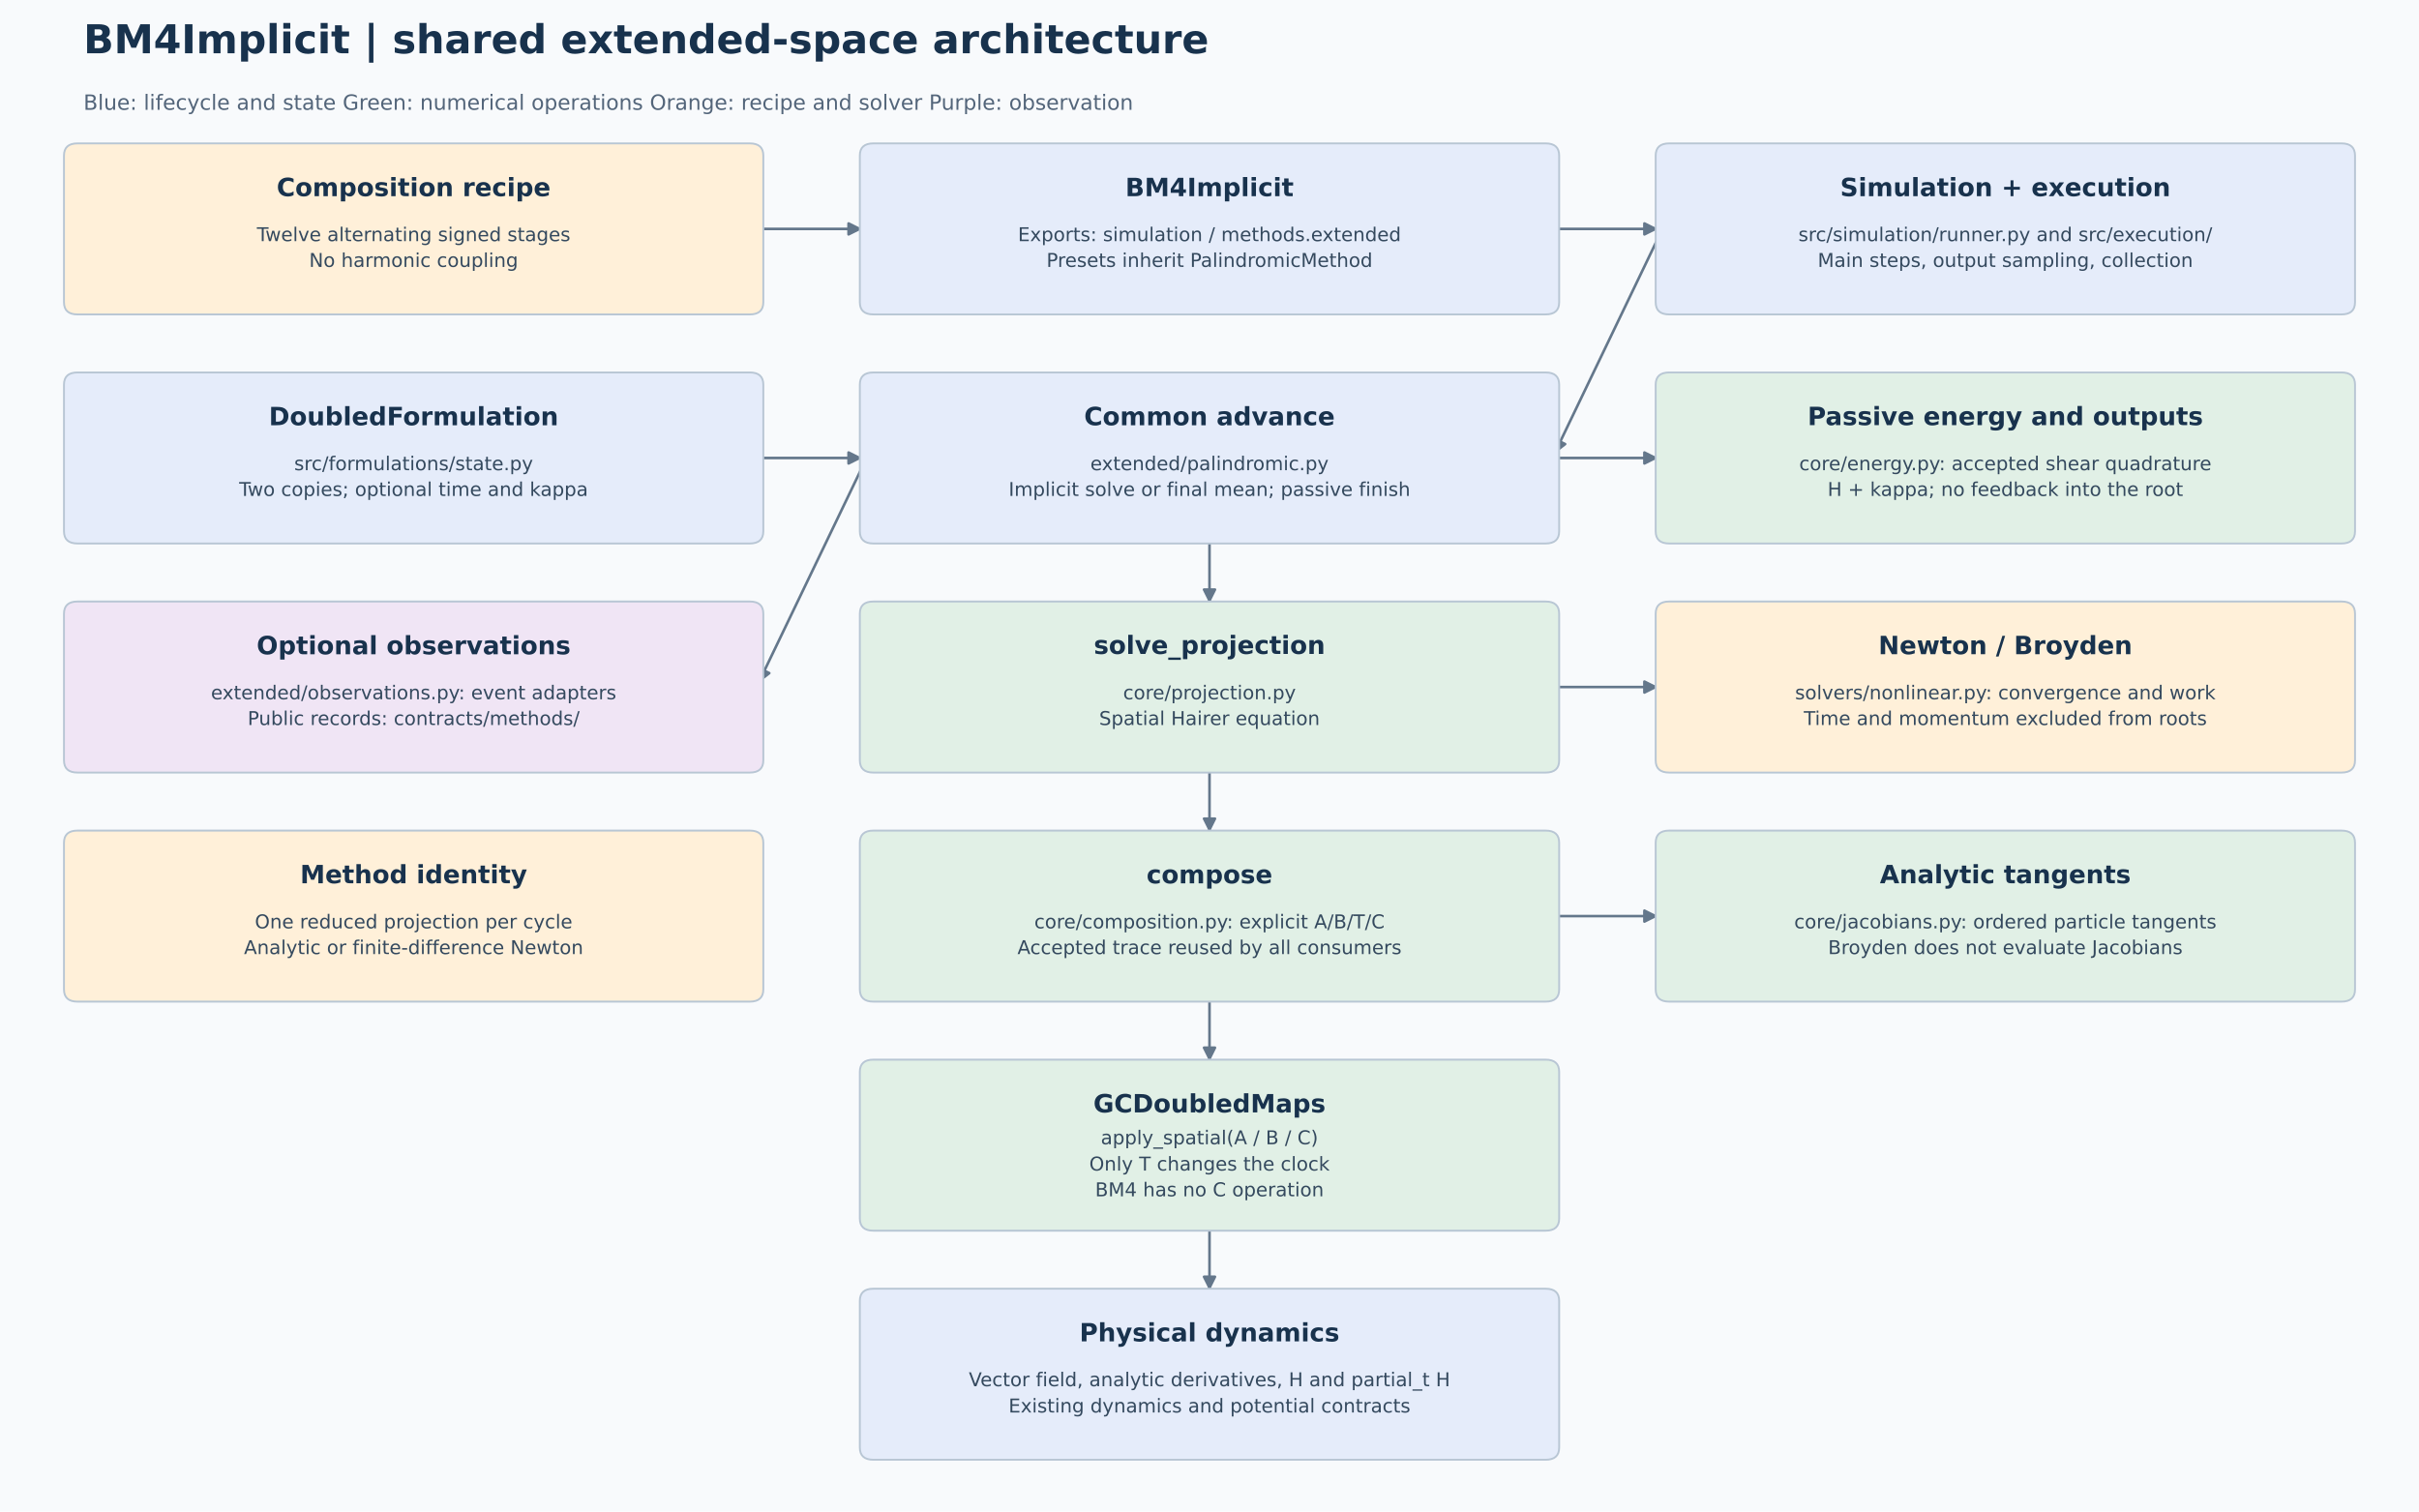
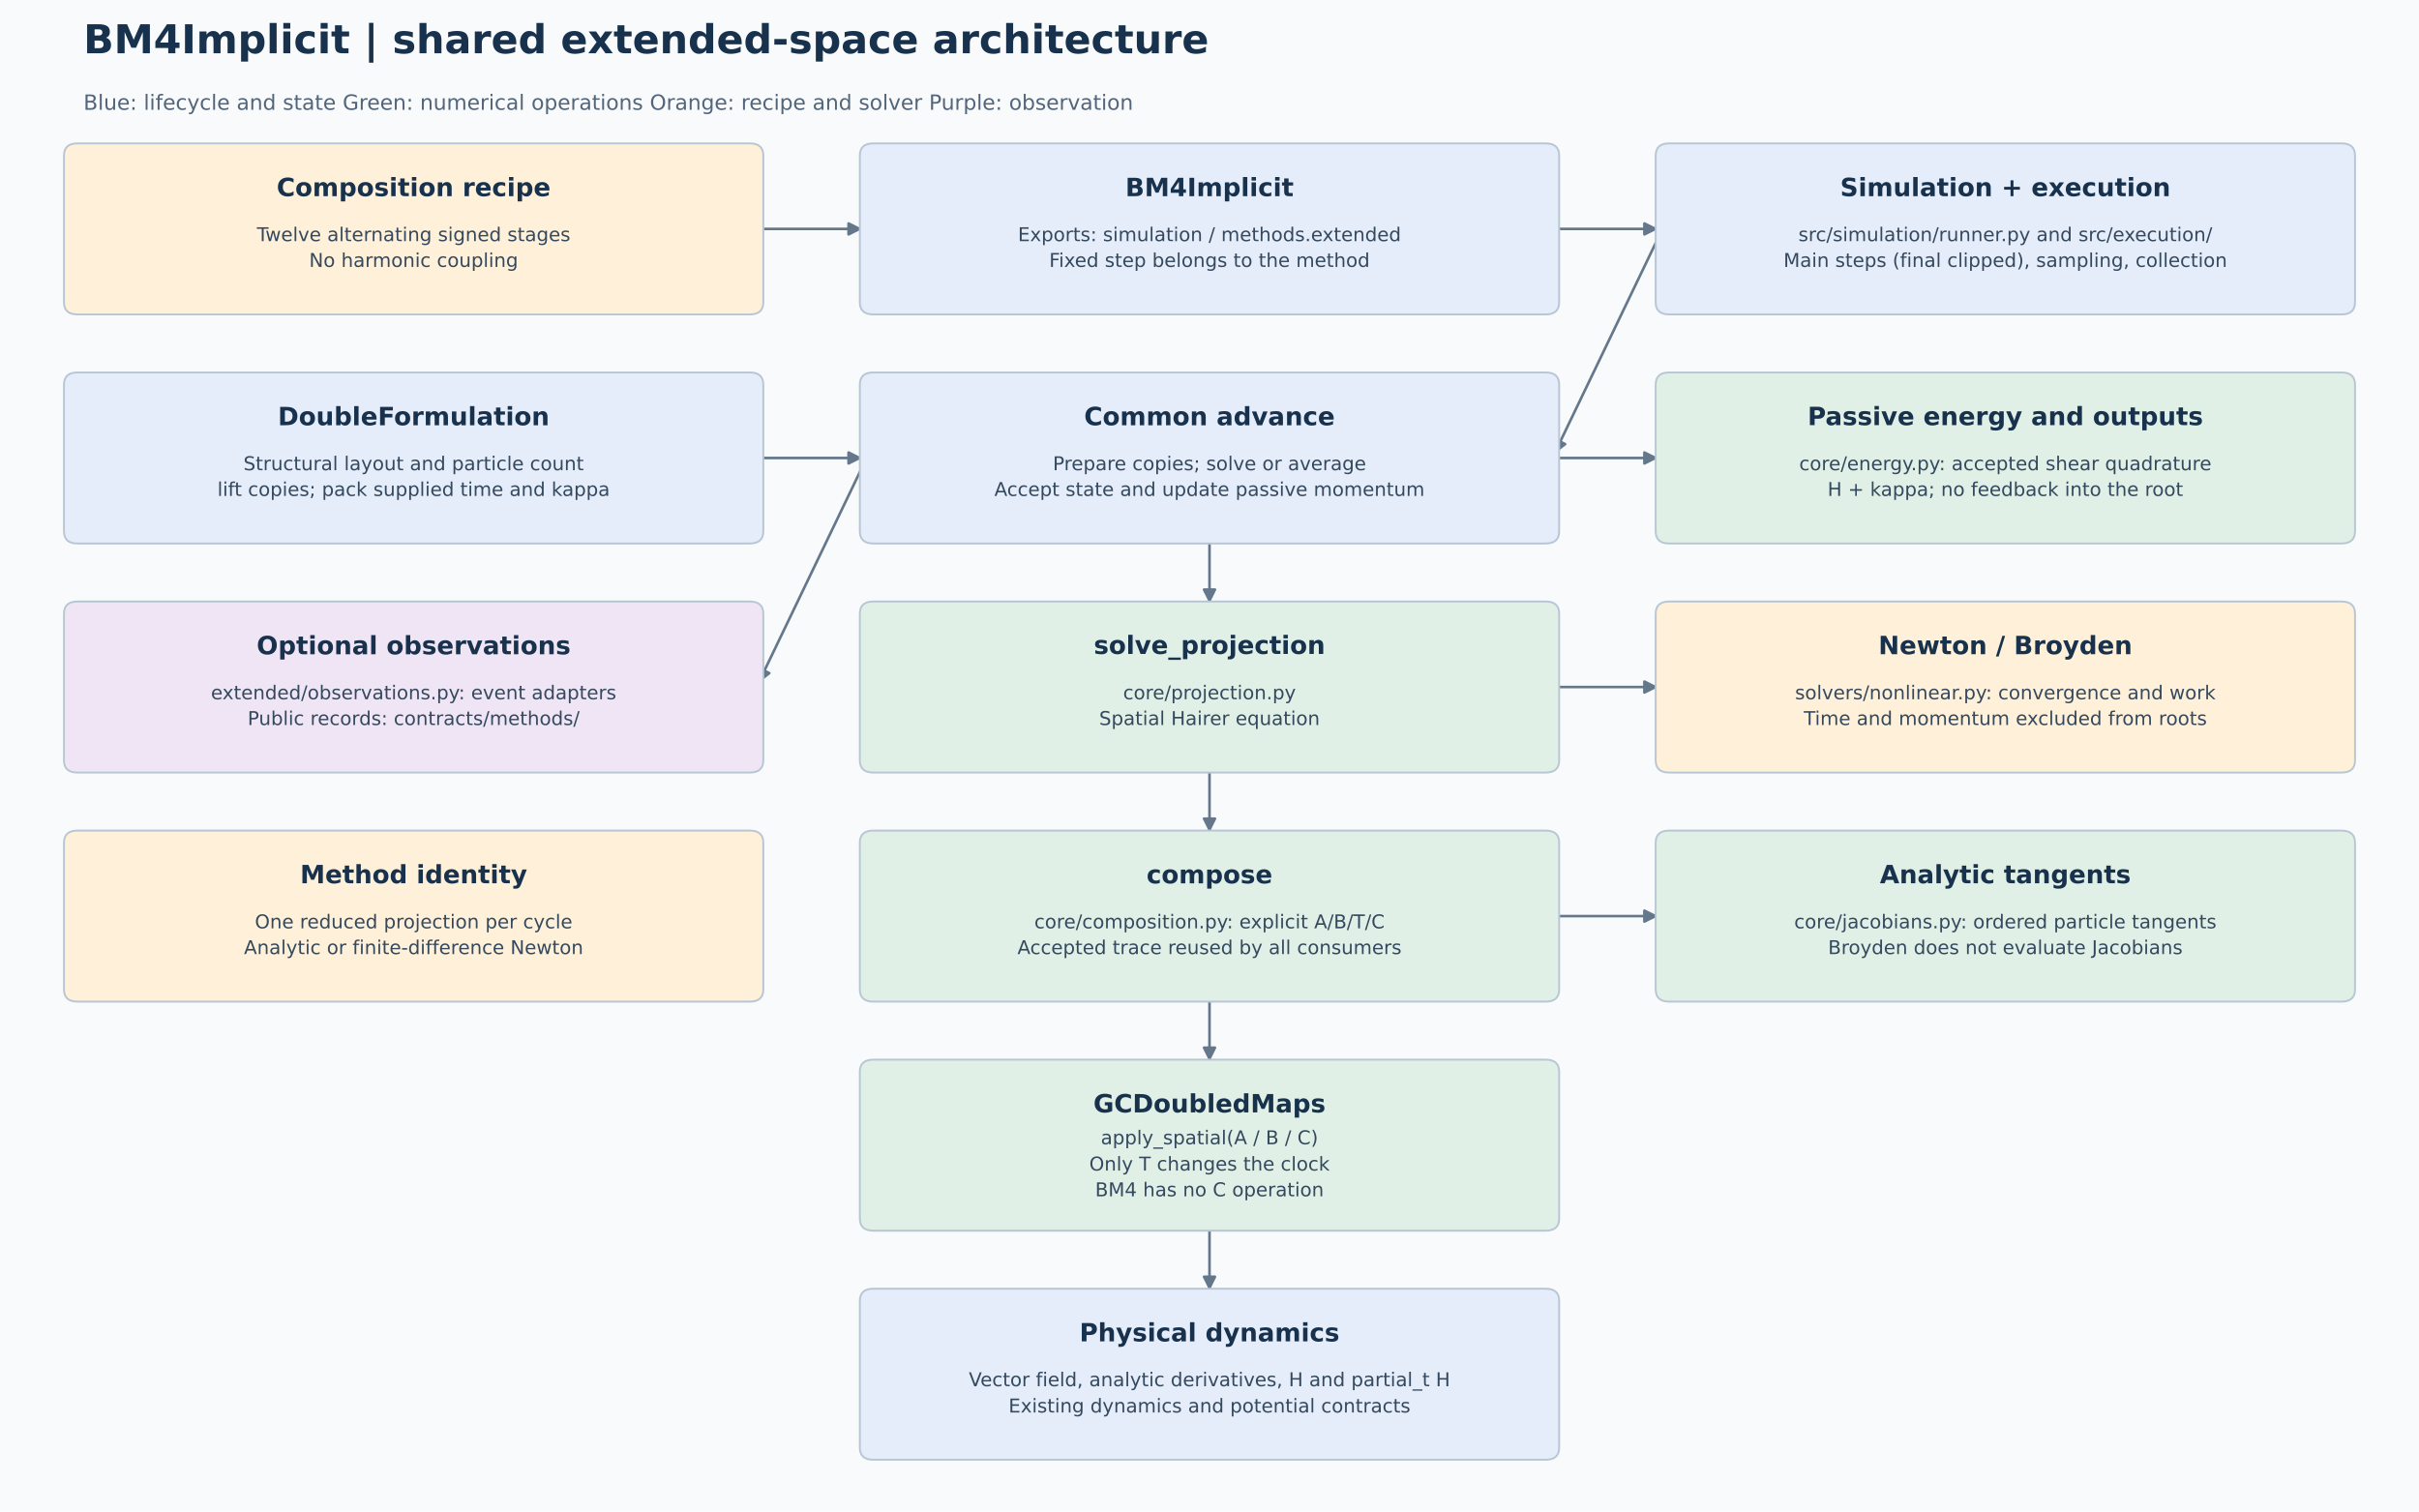
<svg xmlns="http://www.w3.org/2000/svg" width="1152pt" height="720pt" viewBox="0 0 1152 720" version="1.1">
  <defs>
    <style type="text/css">*{stroke-linejoin: round; stroke-linecap: butt}</style>
  </defs>
  <g id="figure_1">
    <g id="patch_1">
      <path d="M 0 720 L 1152 720 L 1152 0 L 0 0 z " style="fill: #f8fafc" />
    </g>
    <g id="axes_1">
      <g id="patch_2">
        <path d="M 362.288 109.039 Q 386.497 109.039 409.309 109.039 " clip-path="url(#pb098db616b)" style="fill: none; stroke: #64778b; stroke-width: 1.25; stroke-linecap: round" />
        <path d="M 404.109 106.439 L 409.309 109.039 L 404.109 111.639 z " clip-path="url(#pb098db616b)" style="fill: #64778b; stroke: #64778b; stroke-width: 1.25; stroke-linecap: round" />
      </g>
      <g id="patch_3">
        <path d="M 741.296 109.039 Q 765.505 109.039 788.317 109.039 " clip-path="url(#pb098db616b)" style="fill: none; stroke: #64778b; stroke-width: 1.25; stroke-linecap: round" />
        <path d="M 783.117 106.439 L 788.317 109.039 L 783.117 111.639 z " clip-path="url(#pb098db616b)" style="fill: #64778b; stroke: #64778b; stroke-width: 1.25; stroke-linecap: round" />
      </g>
      <g id="patch_4">
        <path d="M 790.847 110.841 Q 765.505 163.594 740.768 215.088 " clip-path="url(#pb098db616b)" style="fill: none; stroke: #64778b; stroke-width: 1.25; stroke-linecap: round" />
        <path d="M 745.363 211.527 L 740.768 215.088 L 740.676 209.275 z " clip-path="url(#pb098db616b)" style="fill: #64778b; stroke: #64778b; stroke-width: 1.25; stroke-linecap: round" />
      </g>
      <g id="patch_5">
        <path d="M 362.288 218.153 Q 386.497 218.153 409.309 218.153 " clip-path="url(#pb098db616b)" style="fill: none; stroke: #64778b; stroke-width: 1.25; stroke-linecap: round" />
        <path d="M 404.109 215.553 L 409.309 218.153 L 404.109 220.753 z " clip-path="url(#pb098db616b)" style="fill: #64778b; stroke: #64778b; stroke-width: 1.25; stroke-linecap: round" />
      </g>
      <g id="patch_6">
        <path d="M 576 257.976 Q 576 272.707 576 286.041 " clip-path="url(#pb098db616b)" style="fill: none; stroke: #64778b; stroke-width: 1.25; stroke-linecap: round" />
        <path d="M 578.6 280.841 L 576 286.041 L 573.4 280.841 z " clip-path="url(#pb098db616b)" style="fill: #64778b; stroke: #64778b; stroke-width: 1.25; stroke-linecap: round" />
      </g>
      <g id="patch_7">
        <path d="M 741.296 218.153 Q 765.505 218.153 788.317 218.153 " clip-path="url(#pb098db616b)" style="fill: none; stroke: #64778b; stroke-width: 1.25; stroke-linecap: round" />
        <path d="M 783.117 215.553 L 788.317 218.153 L 783.117 220.753 z " clip-path="url(#pb098db616b)" style="fill: #64778b; stroke: #64778b; stroke-width: 1.25; stroke-linecap: round" />
      </g>
      <g id="patch_8">
        <path d="M 411.839 219.954 Q 386.497 272.708 361.76 324.202 " clip-path="url(#pb098db616b)" style="fill: none; stroke: #64778b; stroke-width: 1.25; stroke-linecap: round" />
        <path d="M 366.355 320.64 L 361.76 324.202 L 361.668 318.389 z " clip-path="url(#pb098db616b)" style="fill: #64778b; stroke: #64778b; stroke-width: 1.25; stroke-linecap: round" />
      </g>
      <g id="patch_9">
        <path d="M 576 367.089 Q 576 381.821 576 395.155 " clip-path="url(#pb098db616b)" style="fill: none; stroke: #64778b; stroke-width: 1.25; stroke-linecap: round" />
        <path d="M 578.6 389.955 L 576 395.155 L 573.4 389.955 z " clip-path="url(#pb098db616b)" style="fill: #64778b; stroke: #64778b; stroke-width: 1.25; stroke-linecap: round" />
      </g>
      <g id="patch_10">
        <path d="M 741.296 327.266 Q 765.505 327.266 788.317 327.266 " clip-path="url(#pb098db616b)" style="fill: none; stroke: #64778b; stroke-width: 1.25; stroke-linecap: round" />
        <path d="M 783.117 324.666 L 788.317 327.266 L 783.117 329.866 z " clip-path="url(#pb098db616b)" style="fill: #64778b; stroke: #64778b; stroke-width: 1.25; stroke-linecap: round" />
      </g>
      <g id="patch_11">
        <path d="M 741.296 436.379 Q 765.505 436.379 788.317 436.379 " clip-path="url(#pb098db616b)" style="fill: none; stroke: #64778b; stroke-width: 1.25; stroke-linecap: round" />
        <path d="M 783.117 433.779 L 788.317 436.379 L 783.117 438.979 z " clip-path="url(#pb098db616b)" style="fill: #64778b; stroke: #64778b; stroke-width: 1.25; stroke-linecap: round" />
      </g>
      <g id="patch_12">
        <path d="M 576 476.203 Q 576 490.934 576 504.268 " clip-path="url(#pb098db616b)" style="fill: none; stroke: #64778b; stroke-width: 1.25; stroke-linecap: round" />
        <path d="M 578.6 499.068 L 576 504.268 L 573.4 499.068 z " clip-path="url(#pb098db616b)" style="fill: #64778b; stroke: #64778b; stroke-width: 1.25; stroke-linecap: round" />
      </g>
      <g id="patch_13">
        <path d="M 576 585.316 Q 576 600.048 576 613.382 " clip-path="url(#pb098db616b)" style="fill: none; stroke: #64778b; stroke-width: 1.25; stroke-linecap: round" />
        <path d="M 578.6 608.182 L 576 613.382 L 573.4 608.182 z " clip-path="url(#pb098db616b)" style="fill: #64778b; stroke: #64778b; stroke-width: 1.25; stroke-linecap: round" />
      </g>
      <g id="patch_14">
        <path d="M 36.922 149.775 L 357.062 149.775 Q 363.514 149.775 363.514 143.955 L 363.514 74.123 Q 363.514 68.304 357.062 68.304 L 36.922 68.304 Q 30.47 68.304 30.47 74.123 L 30.47 143.955 Q 30.47 149.775 36.922 149.775 z " clip-path="url(#pb098db616b)" style="fill: #fff0d9; stroke: #b8c6d4; stroke-width: 0.9; stroke-linejoin: miter" />
      </g>
      <g id="patch_15">
        <path d="M 415.93 149.775 L 736.07 149.775 Q 742.522 149.775 742.522 143.955 L 742.522 74.123 Q 742.522 68.304 736.07 68.304 L 415.93 68.304 Q 409.478 68.304 409.478 74.123 L 409.478 143.955 Q 409.478 149.775 415.93 149.775 z " clip-path="url(#pb098db616b)" style="fill: #e5ecfa; stroke: #b8c6d4; stroke-width: 0.9; stroke-linejoin: miter" />
      </g>
      <g id="patch_16">
        <path d="M 794.938 149.775 L 1115.078 149.775 Q 1121.53 149.775 1121.53 143.955 L 1121.53 74.123 Q 1121.53 68.304 1115.078 68.304 L 794.938 68.304 Q 788.486 68.304 788.486 74.123 L 788.486 143.955 Q 788.486 149.775 794.938 149.775 z " clip-path="url(#pb098db616b)" style="fill: #e5ecfa; stroke: #b8c6d4; stroke-width: 0.9; stroke-linejoin: miter" />
      </g>
      <g id="patch_17">
        <path d="M 36.922 258.888 L 357.062 258.888 Q 363.514 258.888 363.514 253.069 L 363.514 183.236 Q 363.514 177.417 357.062 177.417 L 36.922 177.417 Q 30.47 177.417 30.47 183.236 L 30.47 253.069 Q 30.47 258.888 36.922 258.888 z " clip-path="url(#pb098db616b)" style="fill: #e5ecfa; stroke: #b8c6d4; stroke-width: 0.9; stroke-linejoin: miter" />
      </g>
      <g id="patch_18">
        <path d="M 415.93 258.888 L 736.07 258.888 Q 742.522 258.888 742.522 253.069 L 742.522 183.236 Q 742.522 177.417 736.07 177.417 L 415.93 177.417 Q 409.478 177.417 409.478 183.236 L 409.478 253.069 Q 409.478 258.888 415.93 258.888 z " clip-path="url(#pb098db616b)" style="fill: #e5ecfa; stroke: #b8c6d4; stroke-width: 0.9; stroke-linejoin: miter" />
      </g>
      <g id="patch_19">
        <path d="M 794.938 258.888 L 1115.078 258.888 Q 1121.53 258.888 1121.53 253.069 L 1121.53 183.236 Q 1121.53 177.417 1115.078 177.417 L 794.938 177.417 Q 788.486 177.417 788.486 183.236 L 788.486 253.069 Q 788.486 258.888 794.938 258.888 z " clip-path="url(#pb098db616b)" style="fill: #e1f0e6; stroke: #b8c6d4; stroke-width: 0.9; stroke-linejoin: miter" />
      </g>
      <g id="patch_20">
        <path d="M 36.922 368.002 L 357.062 368.002 Q 363.514 368.002 363.514 362.182 L 363.514 292.35 Q 363.514 286.53 357.062 286.53 L 36.922 286.53 Q 30.47 286.53 30.47 292.35 L 30.47 362.182 Q 30.47 368.002 36.922 368.002 z " clip-path="url(#pb098db616b)" style="fill: #f0e5f5; stroke: #b8c6d4; stroke-width: 0.9; stroke-linejoin: miter" />
      </g>
      <g id="patch_21">
        <path d="M 415.93 368.002 L 736.07 368.002 Q 742.522 368.002 742.522 362.182 L 742.522 292.35 Q 742.522 286.53 736.07 286.53 L 415.93 286.53 Q 409.478 286.53 409.478 292.35 L 409.478 362.182 Q 409.478 368.002 415.93 368.002 z " clip-path="url(#pb098db616b)" style="fill: #e1f0e6; stroke: #b8c6d4; stroke-width: 0.9; stroke-linejoin: miter" />
      </g>
      <g id="patch_22">
        <path d="M 794.938 368.002 L 1115.078 368.002 Q 1121.53 368.002 1121.53 362.182 L 1121.53 292.35 Q 1121.53 286.53 1115.078 286.53 L 794.938 286.53 Q 788.486 286.53 788.486 292.35 L 788.486 362.182 Q 788.486 368.002 794.938 368.002 z " clip-path="url(#pb098db616b)" style="fill: #fff0d9; stroke: #b8c6d4; stroke-width: 0.9; stroke-linejoin: miter" />
      </g>
      <g id="patch_23">
        <path d="M 36.922 477.115 L 357.062 477.115 Q 363.514 477.115 363.514 471.296 L 363.514 401.463 Q 363.514 395.644 357.062 395.644 L 36.922 395.644 Q 30.47 395.644 30.47 401.463 L 30.47 471.296 Q 30.47 477.115 36.922 477.115 z " clip-path="url(#pb098db616b)" style="fill: #fff0d9; stroke: #b8c6d4; stroke-width: 0.9; stroke-linejoin: miter" />
      </g>
      <g id="patch_24">
        <path d="M 415.93 477.115 L 736.07 477.115 Q 742.522 477.115 742.522 471.296 L 742.522 401.463 Q 742.522 395.644 736.07 395.644 L 415.93 395.644 Q 409.478 395.644 409.478 401.463 L 409.478 471.296 Q 409.478 477.115 415.93 477.115 z " clip-path="url(#pb098db616b)" style="fill: #e1f0e6; stroke: #b8c6d4; stroke-width: 0.9; stroke-linejoin: miter" />
      </g>
      <g id="patch_25">
        <path d="M 794.938 477.115 L 1115.078 477.115 Q 1121.53 477.115 1121.53 471.296 L 1121.53 401.463 Q 1121.53 395.644 1115.078 395.644 L 794.938 395.644 Q 788.486 395.644 788.486 401.463 L 788.486 471.296 Q 788.486 477.115 794.938 477.115 z " clip-path="url(#pb098db616b)" style="fill: #e1f0e6; stroke: #b8c6d4; stroke-width: 0.9; stroke-linejoin: miter" />
      </g>
      <g id="patch_26">
        <path d="M 415.93 586.228 L 736.07 586.228 Q 742.522 586.228 742.522 580.409 L 742.522 510.576 Q 742.522 504.757 736.07 504.757 L 415.93 504.757 Q 409.478 504.757 409.478 510.576 L 409.478 580.409 Q 409.478 586.228 415.93 586.228 z " clip-path="url(#pb098db616b)" style="fill: #e1f0e6; stroke: #b8c6d4; stroke-width: 0.9; stroke-linejoin: miter" />
      </g>
      <g id="patch_27">
        <path d="M 415.93 695.342 L 736.07 695.342 Q 742.522 695.342 742.522 689.522 L 742.522 619.69 Q 742.522 613.871 736.07 613.871 L 415.93 613.871 Q 409.478 613.871 409.478 619.69 L 409.478 689.522 Q 409.478 695.342 415.93 695.342 z " clip-path="url(#pb098db616b)" style="fill: #e5ecfa; stroke: #b8c6d4; stroke-width: 0.9; stroke-linejoin: miter" />
      </g>
      <g id="text_1">
        <text style="font-weight: 700; font-size: 19px; font-family: 'DejaVu Sans', 'Bitstream Vera Sans', 'Computer Modern Sans Serif', 'Lucida Grande', 'Verdana', 'Geneva', 'Lucid', 'Arial', 'Helvetica', 'Avant Garde', sans-serif; text-anchor: start; fill: #18324d" x="39.744" y="25.386" transform="rotate(-0 39.744 25.38557)">BM4Implicit | shared extended-space architecture</text>
      </g>
      <g id="text_2">
        <text style="font-size: 10px; font-family: 'DejaVu Sans', 'Bitstream Vera Sans', 'Computer Modern Sans Serif', 'Lucida Grande', 'Verdana', 'Geneva', 'Lucid', 'Arial', 'Helvetica', 'Avant Garde', sans-serif; text-anchor: start; fill: #53657a" x="39.744" y="52.3" transform="rotate(-0 39.744 52.30021)">Blue: lifecycle and state    Green: numerical operations    Orange: recipe and solver    Purple: observation</text>
      </g>
      <g id="text_3">
        <text style="font-weight: 700; font-size: 12px; font-family: 'DejaVu Sans', 'Bitstream Vera Sans', 'Computer Modern Sans Serif', 'Lucida Grande', 'Verdana', 'Geneva', 'Lucid', 'Arial', 'Helvetica', 'Avant Garde', sans-serif; text-anchor: middle; fill: #18324d" x="196.992" y="93.437" transform="rotate(-0 196.992 93.43744)">Composition recipe</text>
      </g>
      <g id="text_4">
        <text style="font-size: 9.1px; font-family: 'DejaVu Sans', 'Bitstream Vera Sans', 'Computer Modern Sans Serif', 'Lucida Grande', 'Verdana', 'Geneva', 'Lucid', 'Arial', 'Helvetica', 'Avant Garde', sans-serif; fill: #34495e" transform="translate(122.3343 114.8745)">Twelve alternating signed stages</text>
        <text style="font-size: 9.1px; font-family: 'DejaVu Sans', 'Bitstream Vera Sans', 'Computer Modern Sans Serif', 'Lucida Grande', 'Verdana', 'Geneva', 'Lucid', 'Arial', 'Helvetica', 'Avant Garde', sans-serif; fill: #34495e" transform="translate(147.2257 127.1389)">No harmonic coupling</text>
      </g>
      <g id="text_5">
        <text style="font-weight: 700; font-size: 12px; font-family: 'DejaVu Sans', 'Bitstream Vera Sans', 'Computer Modern Sans Serif', 'Lucida Grande', 'Verdana', 'Geneva', 'Lucid', 'Arial', 'Helvetica', 'Avant Garde', sans-serif; text-anchor: middle; fill: #18324d" x="576" y="93.437" transform="rotate(-0 576 93.43744)">BM4Implicit</text>
      </g>
      <g id="text_6">
        <text style="font-size: 9.1px; font-family: 'DejaVu Sans', 'Bitstream Vera Sans', 'Computer Modern Sans Serif', 'Lucida Grande', 'Verdana', 'Geneva', 'Lucid', 'Arial', 'Helvetica', 'Avant Garde', sans-serif; fill: #34495e" transform="translate(484.7689 114.8745)">Exports: simulation / methods.extended</text>
-         <text style="font-size: 9.1px; font-family: 'DejaVu Sans', 'Bitstream Vera Sans', 'Computer Modern Sans Serif', 'Lucida Grande', 'Verdana', 'Geneva', 'Lucid', 'Arial', 'Helvetica', 'Avant Garde', sans-serif; fill: #34495e" transform="translate(498.3606 127.1389)">Presets inherit PalindromicMethod</text>
+         <text style="font-size: 9.1px; font-family: 'DejaVu Sans', 'Bitstream Vera Sans', 'Computer Modern Sans Serif', 'Lucida Grande', 'Verdana', 'Geneva', 'Lucid', 'Arial', 'Helvetica', 'Avant Garde', sans-serif; fill: #34495e" transform="translate(499.6524 127.1389)">Fixed step belongs to the method</text>
      </g>
      <g id="text_7">
        <text style="font-weight: 700; font-size: 12px; font-family: 'DejaVu Sans', 'Bitstream Vera Sans', 'Computer Modern Sans Serif', 'Lucida Grande', 'Verdana', 'Geneva', 'Lucid', 'Arial', 'Helvetica', 'Avant Garde', sans-serif; text-anchor: middle; fill: #18324d" x="955.008" y="93.437" transform="rotate(-0 955.008 93.43744)">Simulation + execution</text>
      </g>
      <g id="text_8">
        <text style="font-size: 9.1px; font-family: 'DejaVu Sans', 'Bitstream Vera Sans', 'Computer Modern Sans Serif', 'Lucida Grande', 'Verdana', 'Geneva', 'Lucid', 'Arial', 'Helvetica', 'Avant Garde', sans-serif; fill: #34495e" transform="translate(856.4514 114.8745)">src/simulation/runner.py and src/execution/</text>
-         <text style="font-size: 9.1px; font-family: 'DejaVu Sans', 'Bitstream Vera Sans', 'Computer Modern Sans Serif', 'Lucida Grande', 'Verdana', 'Geneva', 'Lucid', 'Arial', 'Helvetica', 'Avant Garde', sans-serif; fill: #34495e" transform="translate(865.6403 127.1389)">Main steps, output sampling, collection</text>
+         <text style="font-size: 9.1px; font-family: 'DejaVu Sans', 'Bitstream Vera Sans', 'Computer Modern Sans Serif', 'Lucida Grande', 'Verdana', 'Geneva', 'Lucid', 'Arial', 'Helvetica', 'Avant Garde', sans-serif; fill: #34495e" transform="translate(849.3542 127.1389)">Main steps (final clipped), sampling, collection</text>
      </g>
      <g id="text_9">
-         <text style="font-weight: 700; font-size: 12px; font-family: 'DejaVu Sans', 'Bitstream Vera Sans', 'Computer Modern Sans Serif', 'Lucida Grande', 'Verdana', 'Geneva', 'Lucid', 'Arial', 'Helvetica', 'Avant Garde', sans-serif; text-anchor: middle; fill: #18324d" x="196.992" y="202.551" transform="rotate(-0 196.992 202.5508)">DoubledFormulation</text>
+         <text style="font-weight: 700; font-size: 12px; font-family: 'DejaVu Sans', 'Bitstream Vera Sans', 'Computer Modern Sans Serif', 'Lucida Grande', 'Verdana', 'Geneva', 'Lucid', 'Arial', 'Helvetica', 'Avant Garde', sans-serif; text-anchor: middle; fill: #18324d" x="196.992" y="202.551" transform="rotate(-0 196.992 202.5508)">DoubleFormulation</text>
      </g>
      <g id="text_10">
-         <text style="font-size: 9.1px; font-family: 'DejaVu Sans', 'Bitstream Vera Sans', 'Computer Modern Sans Serif', 'Lucida Grande', 'Verdana', 'Geneva', 'Lucid', 'Arial', 'Helvetica', 'Avant Garde', sans-serif; fill: #34495e" transform="translate(140.1028 223.9879)">src/formulations/state.py</text>
-         <text style="font-size: 9.1px; font-family: 'DejaVu Sans', 'Bitstream Vera Sans', 'Computer Modern Sans Serif', 'Lucida Grande', 'Verdana', 'Geneva', 'Lucid', 'Arial', 'Helvetica', 'Avant Garde', sans-serif; fill: #34495e" transform="translate(113.8983 236.2523)">Two copies; optional time and kappa</text>
+         <text style="font-size: 9.1px; font-family: 'DejaVu Sans', 'Bitstream Vera Sans', 'Computer Modern Sans Serif', 'Lucida Grande', 'Verdana', 'Geneva', 'Lucid', 'Arial', 'Helvetica', 'Avant Garde', sans-serif; fill: #34495e" transform="translate(115.9352 223.9879)">Structural layout and particle count</text>
+         <text style="font-size: 9.1px; font-family: 'DejaVu Sans', 'Bitstream Vera Sans', 'Computer Modern Sans Serif', 'Lucida Grande', 'Verdana', 'Geneva', 'Lucid', 'Arial', 'Helvetica', 'Avant Garde', sans-serif; fill: #34495e" transform="translate(103.5314 236.2523)">lift copies; pack supplied time and kappa</text>
      </g>
      <g id="text_11">
        <text style="font-weight: 700; font-size: 12px; font-family: 'DejaVu Sans', 'Bitstream Vera Sans', 'Computer Modern Sans Serif', 'Lucida Grande', 'Verdana', 'Geneva', 'Lucid', 'Arial', 'Helvetica', 'Avant Garde', sans-serif; text-anchor: middle; fill: #18324d" x="576" y="202.551" transform="rotate(-0 576 202.5508)">Common advance</text>
      </g>
      <g id="text_12">
-         <text style="font-size: 9.1px; font-family: 'DejaVu Sans', 'Bitstream Vera Sans', 'Computer Modern Sans Serif', 'Lucida Grande', 'Verdana', 'Geneva', 'Lucid', 'Arial', 'Helvetica', 'Avant Garde', sans-serif; fill: #34495e" transform="translate(519.2558 223.9879)">extended/palindromic.py</text>
-         <text style="font-size: 9.1px; font-family: 'DejaVu Sans', 'Bitstream Vera Sans', 'Computer Modern Sans Serif', 'Lucida Grande', 'Verdana', 'Geneva', 'Lucid', 'Arial', 'Helvetica', 'Avant Garde', sans-serif; fill: #34495e" transform="translate(480.3384 236.2523)">Implicit solve or final mean; passive finish</text>
+         <text style="font-size: 9.1px; font-family: 'DejaVu Sans', 'Bitstream Vera Sans', 'Computer Modern Sans Serif', 'Lucida Grande', 'Verdana', 'Geneva', 'Lucid', 'Arial', 'Helvetica', 'Avant Garde', sans-serif; fill: #34495e" transform="translate(501.4049 223.9879)">Prepare copies; solve or average</text>
+         <text style="font-size: 9.1px; font-family: 'DejaVu Sans', 'Bitstream Vera Sans', 'Computer Modern Sans Serif', 'Lucida Grande', 'Verdana', 'Geneva', 'Lucid', 'Arial', 'Helvetica', 'Avant Garde', sans-serif; fill: #34495e" transform="translate(473.5383 236.2523)">Accept state and update passive momentum</text>
      </g>
      <g id="text_13">
        <text style="font-weight: 700; font-size: 12px; font-family: 'DejaVu Sans', 'Bitstream Vera Sans', 'Computer Modern Sans Serif', 'Lucida Grande', 'Verdana', 'Geneva', 'Lucid', 'Arial', 'Helvetica', 'Avant Garde', sans-serif; text-anchor: middle; fill: #18324d" x="955.008" y="202.504" transform="rotate(-0 955.008 202.504)">Passive energy and outputs</text>
      </g>
      <g id="text_14">
        <text style="font-size: 9.1px; font-family: 'DejaVu Sans', 'Bitstream Vera Sans', 'Computer Modern Sans Serif', 'Lucida Grande', 'Verdana', 'Geneva', 'Lucid', 'Arial', 'Helvetica', 'Avant Garde', sans-serif; fill: #34495e" transform="translate(856.8389 223.9879)">core/energy.py: accepted shear quadrature</text>
        <text style="font-size: 9.1px; font-family: 'DejaVu Sans', 'Bitstream Vera Sans', 'Computer Modern Sans Serif', 'Lucida Grande', 'Verdana', 'Geneva', 'Lucid', 'Arial', 'Helvetica', 'Avant Garde', sans-serif; fill: #34495e" transform="translate(870.3368 236.2523)">H + kappa; no feedback into the root</text>
      </g>
      <g id="text_15">
        <text style="font-weight: 700; font-size: 12px; font-family: 'DejaVu Sans', 'Bitstream Vera Sans', 'Computer Modern Sans Serif', 'Lucida Grande', 'Verdana', 'Geneva', 'Lucid', 'Arial', 'Helvetica', 'Avant Garde', sans-serif; text-anchor: middle; fill: #18324d" x="196.992" y="311.664" transform="rotate(-0 196.992 311.6642)">Optional observations</text>
      </g>
      <g id="text_16">
        <text style="font-size: 9.1px; font-family: 'DejaVu Sans', 'Bitstream Vera Sans', 'Computer Modern Sans Serif', 'Lucida Grande', 'Verdana', 'Geneva', 'Lucid', 'Arial', 'Helvetica', 'Avant Garde', sans-serif; fill: #34495e" transform="translate(100.4623 333.1013)">extended/observations.py: event adapters</text>
        <text style="font-size: 9.1px; font-family: 'DejaVu Sans', 'Bitstream Vera Sans', 'Computer Modern Sans Serif', 'Lucida Grande', 'Verdana', 'Geneva', 'Lucid', 'Arial', 'Helvetica', 'Avant Garde', sans-serif; fill: #34495e" transform="translate(117.923 345.3657)">Public records: contracts/methods/</text>
      </g>
      <g id="text_17">
        <text style="font-weight: 700; font-size: 12px; font-family: 'DejaVu Sans', 'Bitstream Vera Sans', 'Computer Modern Sans Serif', 'Lucida Grande', 'Verdana', 'Geneva', 'Lucid', 'Arial', 'Helvetica', 'Avant Garde', sans-serif; text-anchor: middle; fill: #18324d" x="576" y="311.497" transform="rotate(-0 576 311.4974)">solve_projection</text>
      </g>
      <g id="text_18">
        <text style="font-size: 9.1px; font-family: 'DejaVu Sans', 'Bitstream Vera Sans', 'Computer Modern Sans Serif', 'Lucida Grande', 'Verdana', 'Geneva', 'Lucid', 'Arial', 'Helvetica', 'Avant Garde', sans-serif; fill: #34495e" transform="translate(534.8644 333.1013)">core/projection.py</text>
        <text style="font-size: 9.1px; font-family: 'DejaVu Sans', 'Bitstream Vera Sans', 'Computer Modern Sans Serif', 'Lucida Grande', 'Verdana', 'Geneva', 'Lucid', 'Arial', 'Helvetica', 'Avant Garde', sans-serif; fill: #34495e" transform="translate(523.4546 345.3657)">Spatial Hairer equation</text>
      </g>
      <g id="text_19">
        <text style="font-weight: 700; font-size: 12px; font-family: 'DejaVu Sans', 'Bitstream Vera Sans', 'Computer Modern Sans Serif', 'Lucida Grande', 'Verdana', 'Geneva', 'Lucid', 'Arial', 'Helvetica', 'Avant Garde', sans-serif; text-anchor: middle; fill: #18324d" x="955.008" y="311.617" transform="rotate(-0 955.008 311.6174)">Newton / Broyden</text>
      </g>
      <g id="text_20">
        <text style="font-size: 9.1px; font-family: 'DejaVu Sans', 'Bitstream Vera Sans', 'Computer Modern Sans Serif', 'Lucida Grande', 'Verdana', 'Geneva', 'Lucid', 'Arial', 'Helvetica', 'Avant Garde', sans-serif; fill: #34495e" transform="translate(854.8518 333.1013)">solvers/nonlinear.py: convergence and work</text>
        <text style="font-size: 9.1px; font-family: 'DejaVu Sans', 'Bitstream Vera Sans', 'Computer Modern Sans Serif', 'Lucida Grande', 'Verdana', 'Geneva', 'Lucid', 'Arial', 'Helvetica', 'Avant Garde', sans-serif; fill: #34495e" transform="translate(859.0186 345.3657)">Time and momentum excluded from roots</text>
      </g>
      <g id="text_21">
        <text style="font-weight: 700; font-size: 12px; font-family: 'DejaVu Sans', 'Bitstream Vera Sans', 'Computer Modern Sans Serif', 'Lucida Grande', 'Verdana', 'Geneva', 'Lucid', 'Arial', 'Helvetica', 'Avant Garde', sans-serif; text-anchor: middle; fill: #18324d" x="196.992" y="420.731" transform="rotate(-0 196.992 420.7308)">Method identity</text>
      </g>
      <g id="text_22">
        <text style="font-size: 9.1px; font-family: 'DejaVu Sans', 'Bitstream Vera Sans', 'Computer Modern Sans Serif', 'Lucida Grande', 'Verdana', 'Geneva', 'Lucid', 'Arial', 'Helvetica', 'Avant Garde', sans-serif; fill: #34495e" transform="translate(121.3724 442.2147)">One reduced projection per cycle</text>
        <text style="font-size: 9.1px; font-family: 'DejaVu Sans', 'Bitstream Vera Sans', 'Computer Modern Sans Serif', 'Lucida Grande', 'Verdana', 'Geneva', 'Lucid', 'Arial', 'Helvetica', 'Avant Garde', sans-serif; fill: #34495e" transform="translate(116.1854 454.4791)">Analytic or finite-difference Newton</text>
      </g>
      <g id="text_23">
        <text style="font-weight: 700; font-size: 12px; font-family: 'DejaVu Sans', 'Bitstream Vera Sans', 'Computer Modern Sans Serif', 'Lucida Grande', 'Verdana', 'Geneva', 'Lucid', 'Arial', 'Helvetica', 'Avant Garde', sans-serif; text-anchor: middle; fill: #18324d" x="576" y="420.778" transform="rotate(-0 576 420.7776)">compose</text>
      </g>
      <g id="text_24">
        <text style="font-size: 9.1px; font-family: 'DejaVu Sans', 'Bitstream Vera Sans', 'Computer Modern Sans Serif', 'Lucida Grande', 'Verdana', 'Geneva', 'Lucid', 'Arial', 'Helvetica', 'Avant Garde', sans-serif; fill: #34495e" transform="translate(492.5829 442.2147)">core/composition.py: explicit A/B/T/C</text>
        <text style="font-size: 9.1px; font-family: 'DejaVu Sans', 'Bitstream Vera Sans', 'Computer Modern Sans Serif', 'Lucida Grande', 'Verdana', 'Geneva', 'Lucid', 'Arial', 'Helvetica', 'Avant Garde', sans-serif; fill: #34495e" transform="translate(484.5258 454.4791)">Accepted trace reused by all consumers</text>
      </g>
      <g id="text_25">
        <text style="font-weight: 700; font-size: 12px; font-family: 'DejaVu Sans', 'Bitstream Vera Sans', 'Computer Modern Sans Serif', 'Lucida Grande', 'Verdana', 'Geneva', 'Lucid', 'Arial', 'Helvetica', 'Avant Garde', sans-serif; text-anchor: middle; fill: #18324d" x="955.008" y="420.731" transform="rotate(-0 955.008 420.7308)">Analytic tangents</text>
      </g>
      <g id="text_26">
        <text style="font-size: 9.1px; font-family: 'DejaVu Sans', 'Bitstream Vera Sans', 'Computer Modern Sans Serif', 'Lucida Grande', 'Verdana', 'Geneva', 'Lucid', 'Arial', 'Helvetica', 'Avant Garde', sans-serif; fill: #34495e" transform="translate(854.4587 442.2147)">core/jacobians.py: ordered particle tangents</text>
        <text style="font-size: 9.1px; font-family: 'DejaVu Sans', 'Bitstream Vera Sans', 'Computer Modern Sans Serif', 'Lucida Grande', 'Verdana', 'Geneva', 'Lucid', 'Arial', 'Helvetica', 'Avant Garde', sans-serif; fill: #34495e" transform="translate(870.5799 454.4791)">Broyden does not evaluate Jacobians</text>
      </g>
      <g id="text_27">
        <text style="font-weight: 700; font-size: 12px; font-family: 'DejaVu Sans', 'Bitstream Vera Sans', 'Computer Modern Sans Serif', 'Lucida Grande', 'Verdana', 'Geneva', 'Lucid', 'Arial', 'Helvetica', 'Avant Garde', sans-serif; text-anchor: middle; fill: #18324d" x="576" y="529.891" transform="rotate(-0 576 529.891)">GCDoubledMaps</text>
      </g>
      <g id="text_28">
        <text style="font-size: 9.1px; font-family: 'DejaVu Sans', 'Bitstream Vera Sans', 'Computer Modern Sans Serif', 'Lucida Grande', 'Verdana', 'Geneva', 'Lucid', 'Arial', 'Helvetica', 'Avant Garde', sans-serif; fill: #34495e" transform="translate(524.2437 545.0694)">apply_spatial(A / B / C)</text>
        <text style="font-size: 9.1px; font-family: 'DejaVu Sans', 'Bitstream Vera Sans', 'Computer Modern Sans Serif', 'Lucida Grande', 'Verdana', 'Geneva', 'Lucid', 'Arial', 'Helvetica', 'Avant Garde', sans-serif; fill: #34495e" transform="translate(518.7454 557.5869)">Only T changes the clock</text>
        <text style="font-size: 9.1px; font-family: 'DejaVu Sans', 'Bitstream Vera Sans', 'Computer Modern Sans Serif', 'Lucida Grande', 'Verdana', 'Geneva', 'Lucid', 'Arial', 'Helvetica', 'Avant Garde', sans-serif; fill: #34495e" transform="translate(521.5401 569.8512)">BM4 has no C operation</text>
      </g>
      <g id="text_29">
        <text style="font-weight: 700; font-size: 12px; font-family: 'DejaVu Sans', 'Bitstream Vera Sans', 'Computer Modern Sans Serif', 'Lucida Grande', 'Verdana', 'Geneva', 'Lucid', 'Arial', 'Helvetica', 'Avant Garde', sans-serif; text-anchor: middle; fill: #18324d" x="576" y="638.958" transform="rotate(-0 576 638.9576)">Physical dynamics</text>
      </g>
      <g id="text_30">
        <text style="font-size: 9.1px; font-family: 'DejaVu Sans', 'Bitstream Vera Sans', 'Computer Modern Sans Serif', 'Lucida Grande', 'Verdana', 'Geneva', 'Lucid', 'Arial', 'Helvetica', 'Avant Garde', sans-serif; fill: #34495e" transform="translate(461.3763 660.315)">Vector field, analytic derivatives, H and partial_t H</text>
        <text style="font-size: 9.1px; font-family: 'DejaVu Sans', 'Bitstream Vera Sans', 'Computer Modern Sans Serif', 'Lucida Grande', 'Verdana', 'Geneva', 'Lucid', 'Arial', 'Helvetica', 'Avant Garde', sans-serif; fill: #34495e" transform="translate(480.3043 672.8324)">Existing dynamics and potential contracts</text>
      </g>
    </g>
  </g>
  <defs>
    <clipPath id="pb098db616b">
      <rect x="11.52" y="7.2" width="1128.96" height="705.6" />
    </clipPath>
  </defs>
</svg>
